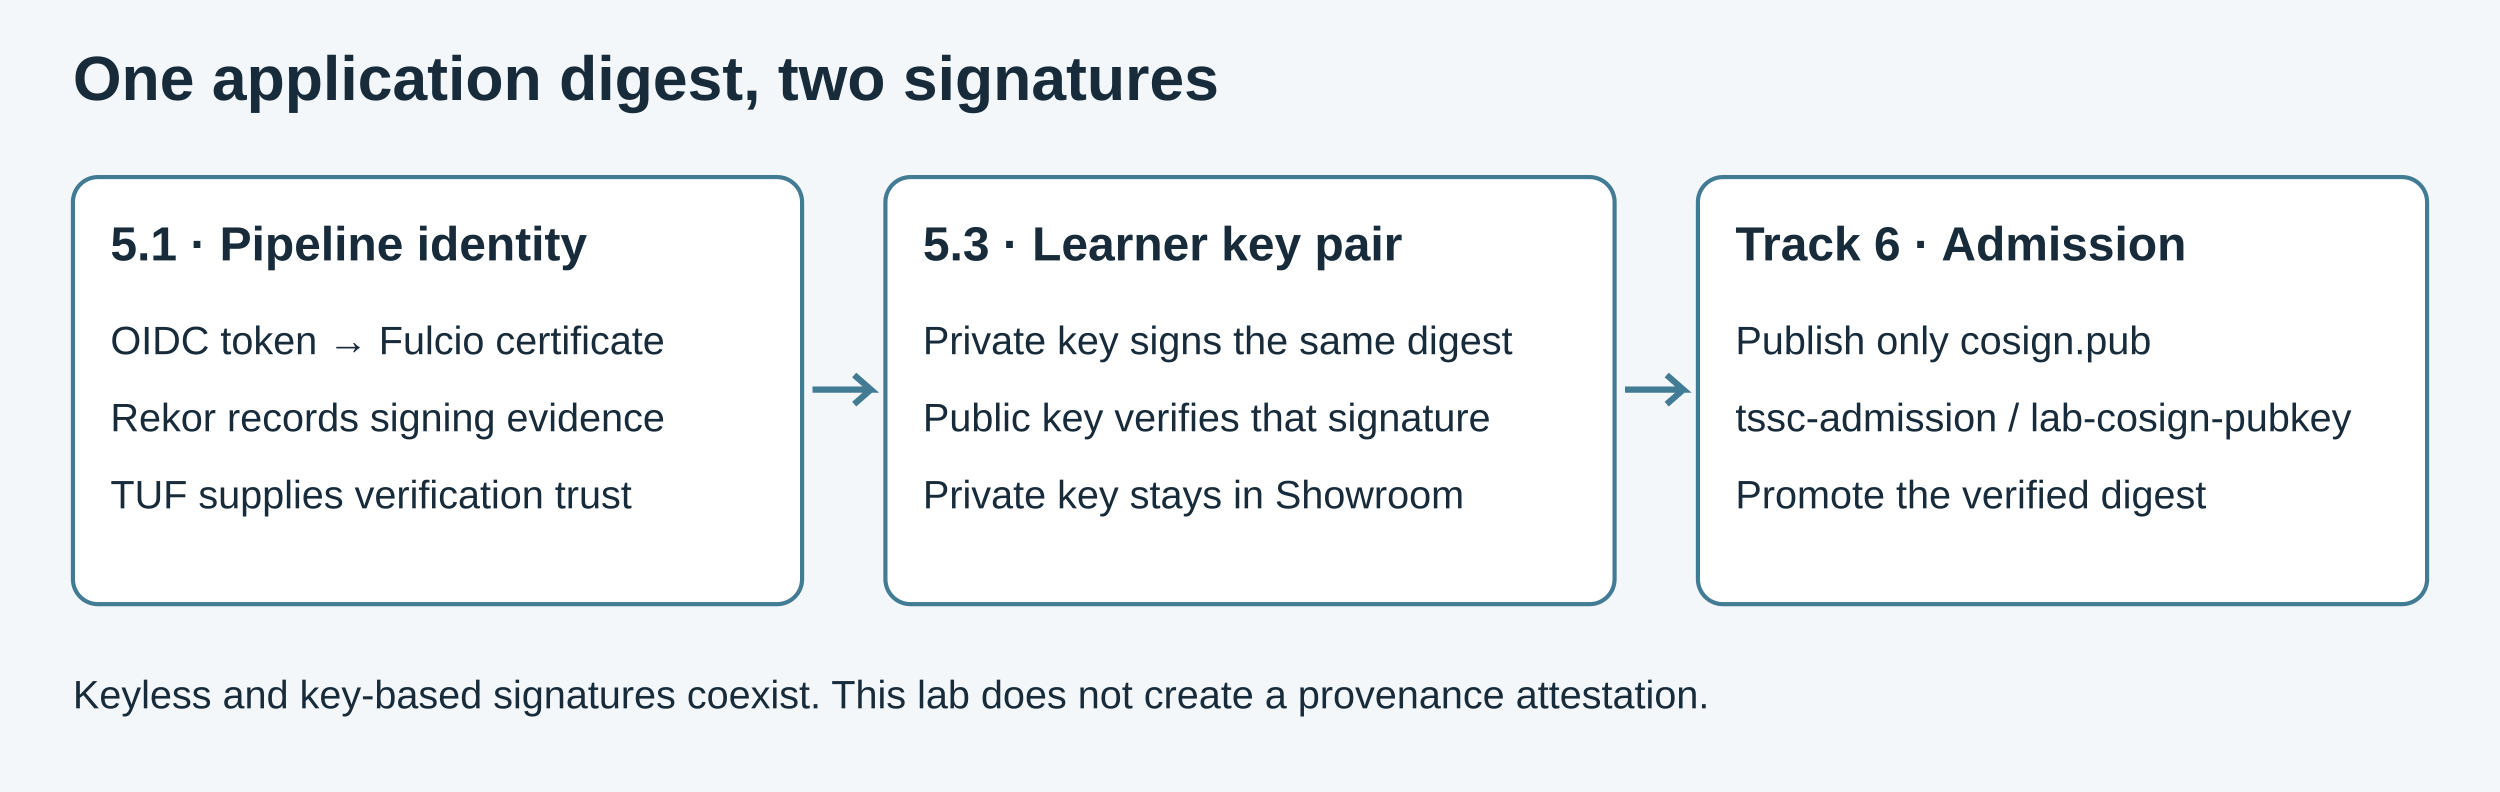
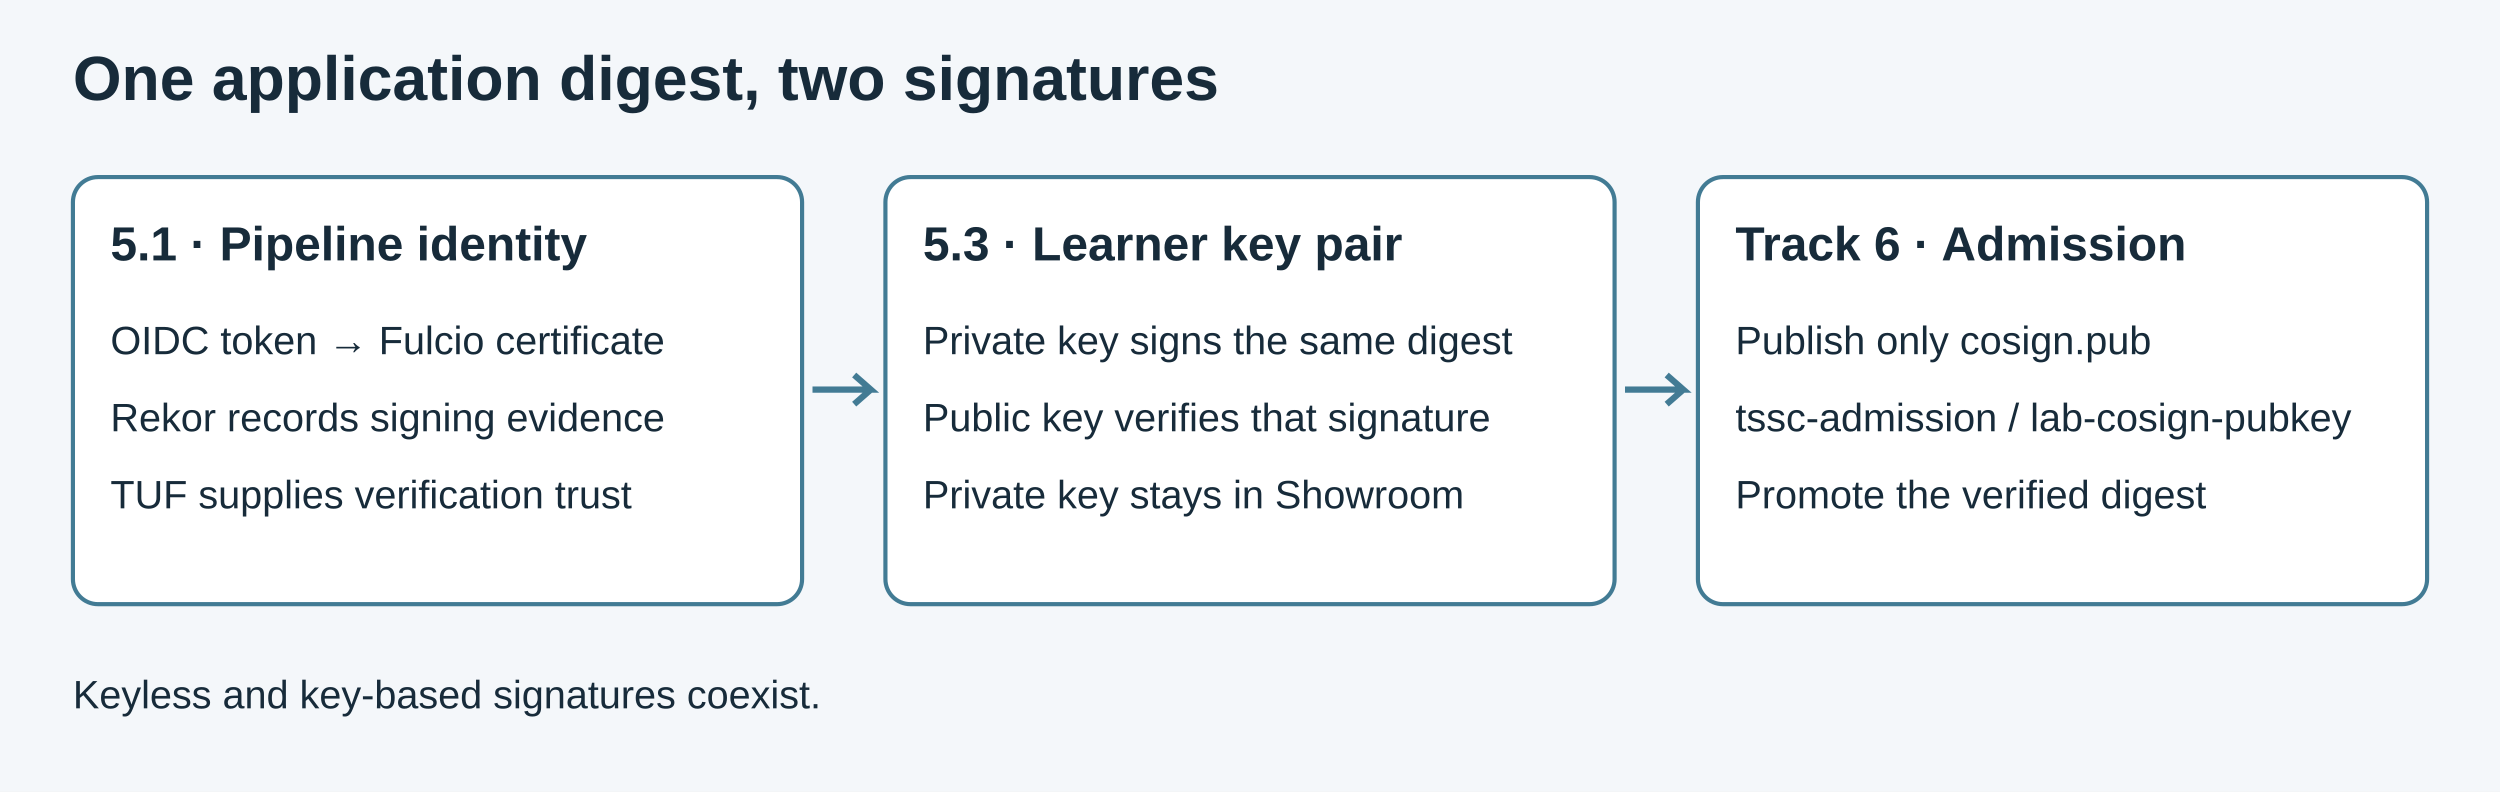
<svg xmlns="http://www.w3.org/2000/svg" width="1200" height="380" viewBox="0 0 1200 380" role="img" aria-labelledby="title desc">
  <rect width="1200" height="380" fill="#f4f7fa" />
  <style>text{font-family:Arial,sans-serif;fill:#172b3a} .heading{font-size:23px;font-weight:bold} .body{font-size:19px}</style>
  <text x="35" y="48" font-size="30" font-weight="bold">One application digest, two signatures</text>
  <rect x="35" y="85" width="350" height="205" rx="12" fill="white" stroke="#427b94" stroke-width="2" />
  <text class="heading" x="53" y="125">5.1 · Pipeline identity</text>
  <text class="body" x="53" y="170">OIDC token → Fulcio certificate</text>
  <text class="body" x="53" y="207">Rekor records signing evidence</text>
  <text class="body" x="53" y="244">TUF supplies verification trust</text>
  <path d="M 390 187 h 28 l -8 -7 m 8 7 l -8 7" fill="none" stroke="#427b94" stroke-width="3" />
  <rect x="425" y="85" width="350" height="205" rx="12" fill="white" stroke="#427b94" stroke-width="2" />
  <text class="heading" x="443" y="125">5.3 · Learner key pair</text>
  <text class="body" x="443" y="170">Private key signs the same digest</text>
  <text class="body" x="443" y="207">Public key verifies that signature</text>
  <text class="body" x="443" y="244">Private key stays in Showroom</text>
  <path d="M 780 187 h 28 l -8 -7 m 8 7 l -8 7" fill="none" stroke="#427b94" stroke-width="3" />
  <rect x="815" y="85" width="350" height="205" rx="12" fill="white" stroke="#427b94" stroke-width="2" />
  <text class="heading" x="833" y="125">Track 6 · Admission</text>
  <text class="body" x="833" y="170">Publish only cosign.pub</text>
  <text class="body" x="833" y="207">tssc-admission / lab-cosign-pubkey</text>
  <text class="body" x="833" y="244">Promote the verified digest</text>
-   <text x="35" y="340" font-size="19">Keyless and key-based signatures coexist. This lab does not create a provenance attestation.</text>
+   <text x="35" y="340" font-size="19">Keyless and key-based signatures coexist.</text>
</svg>
